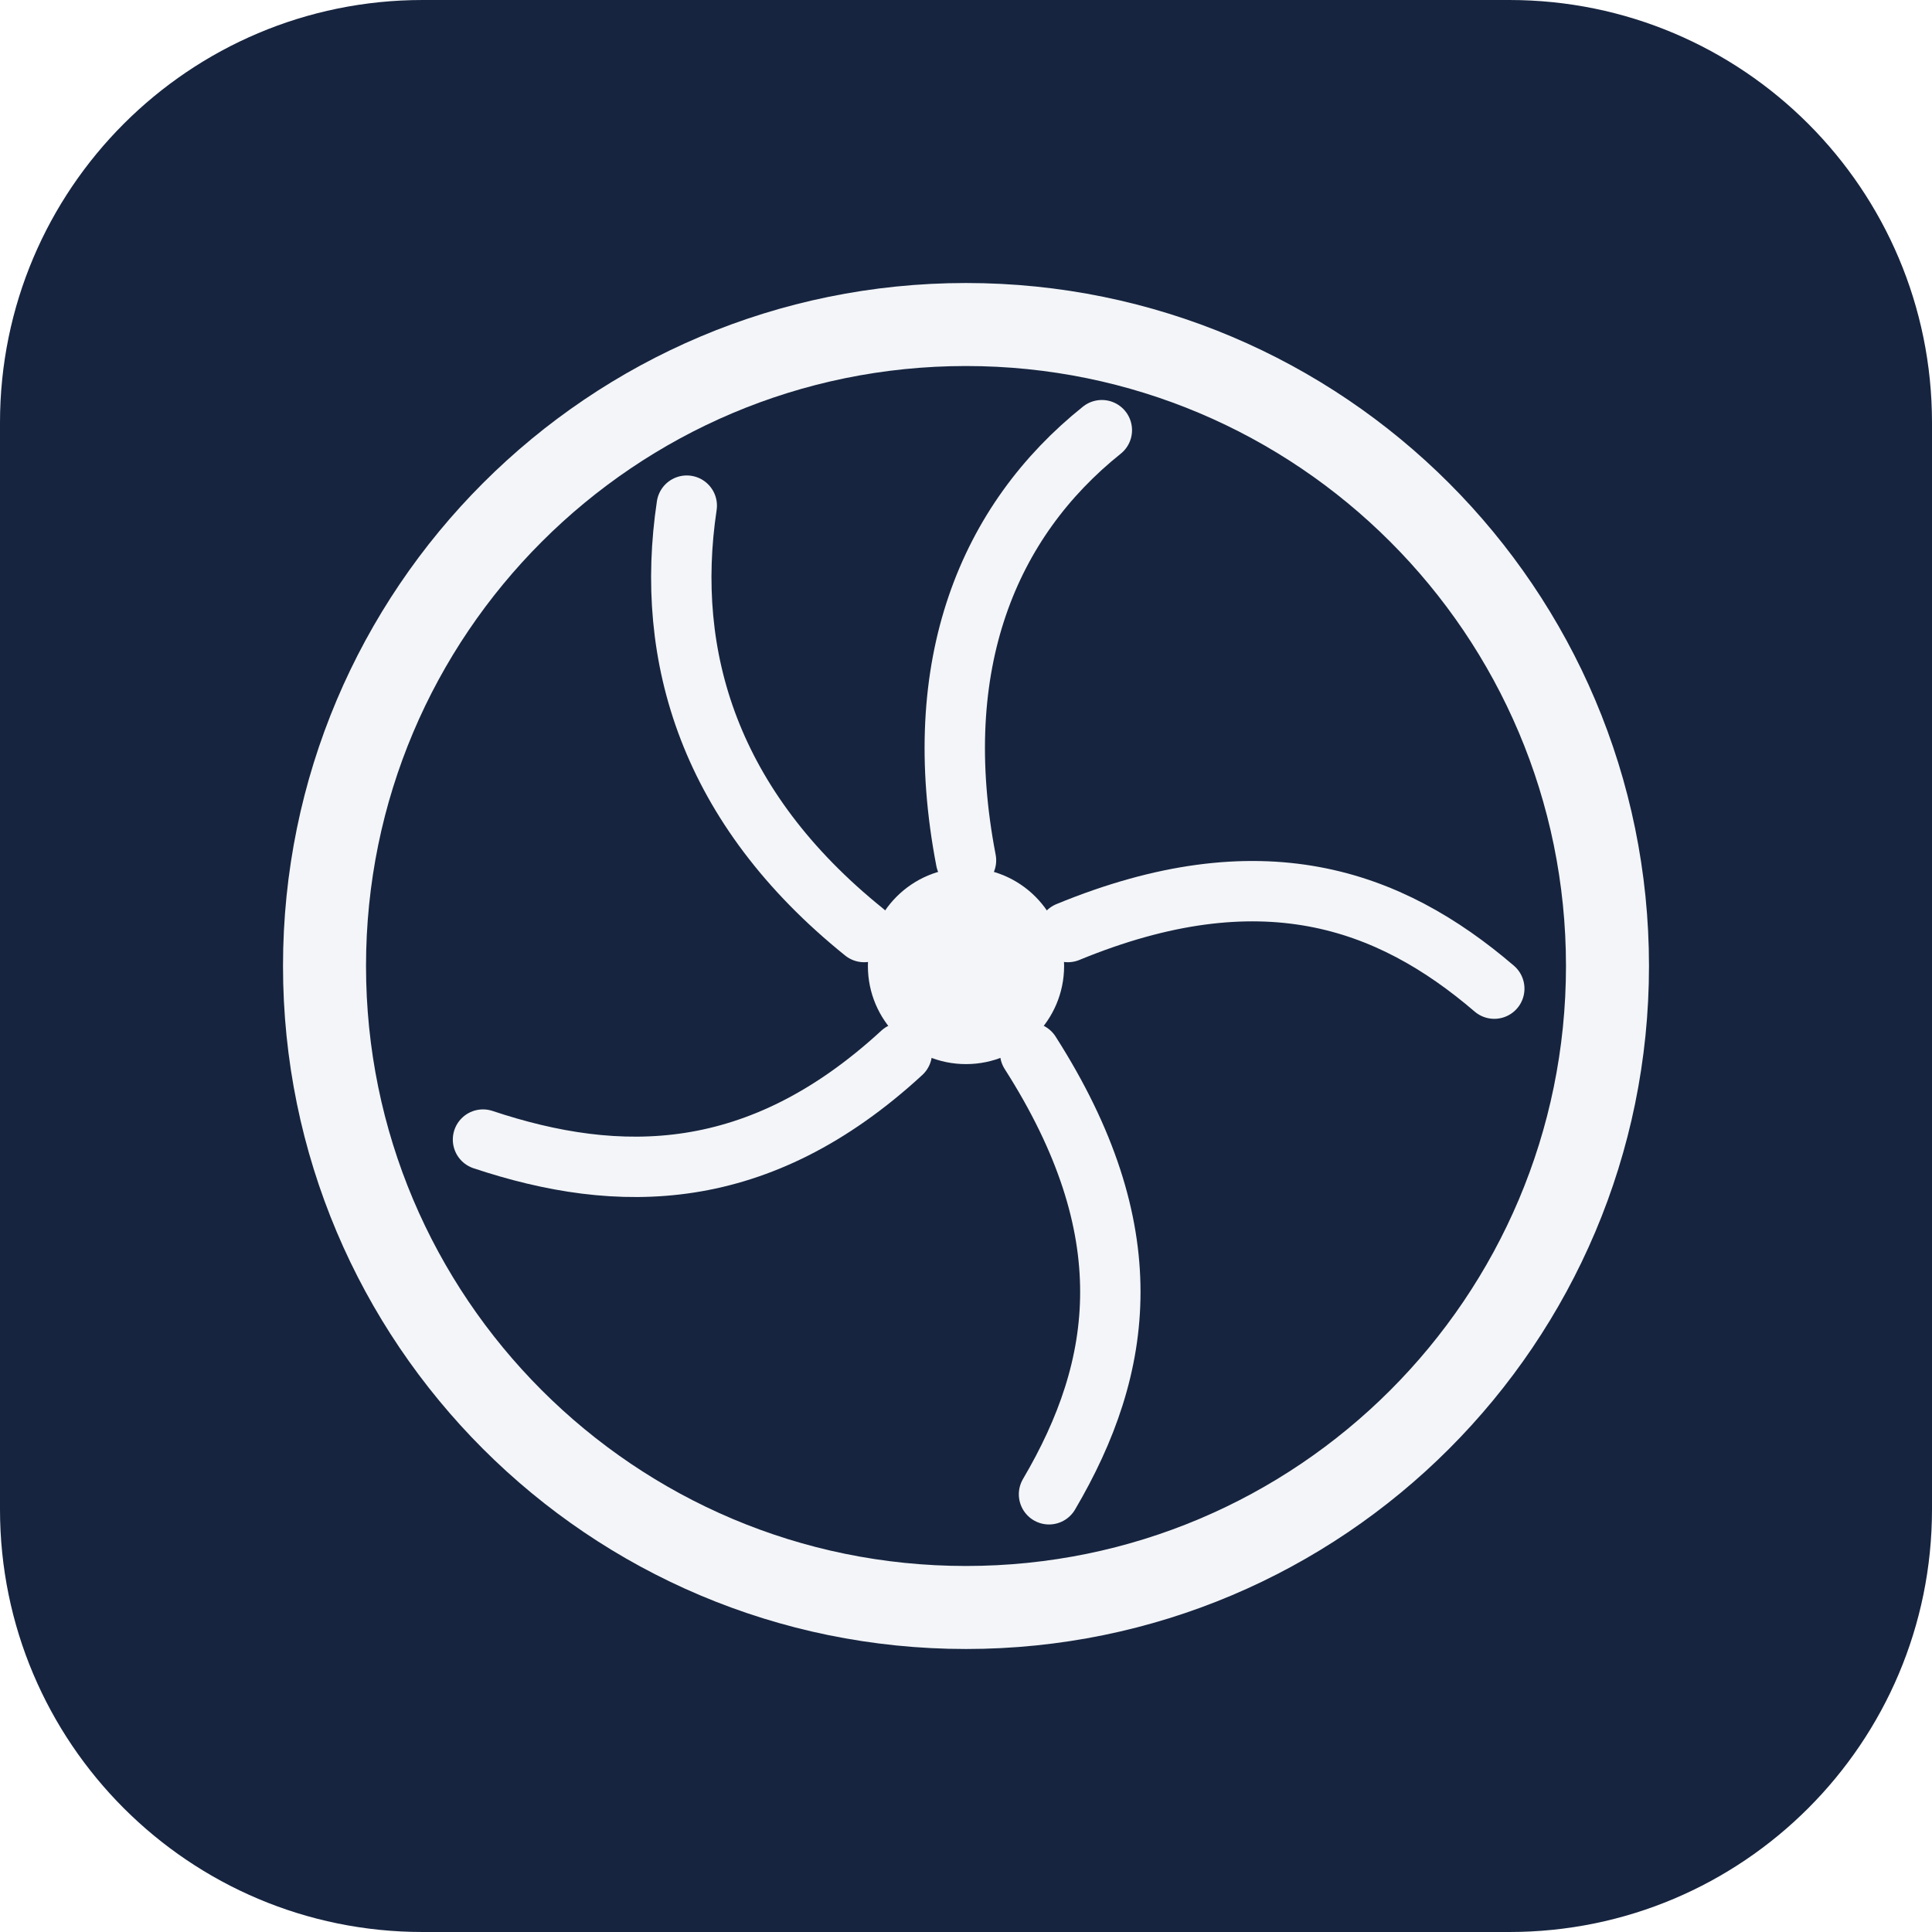
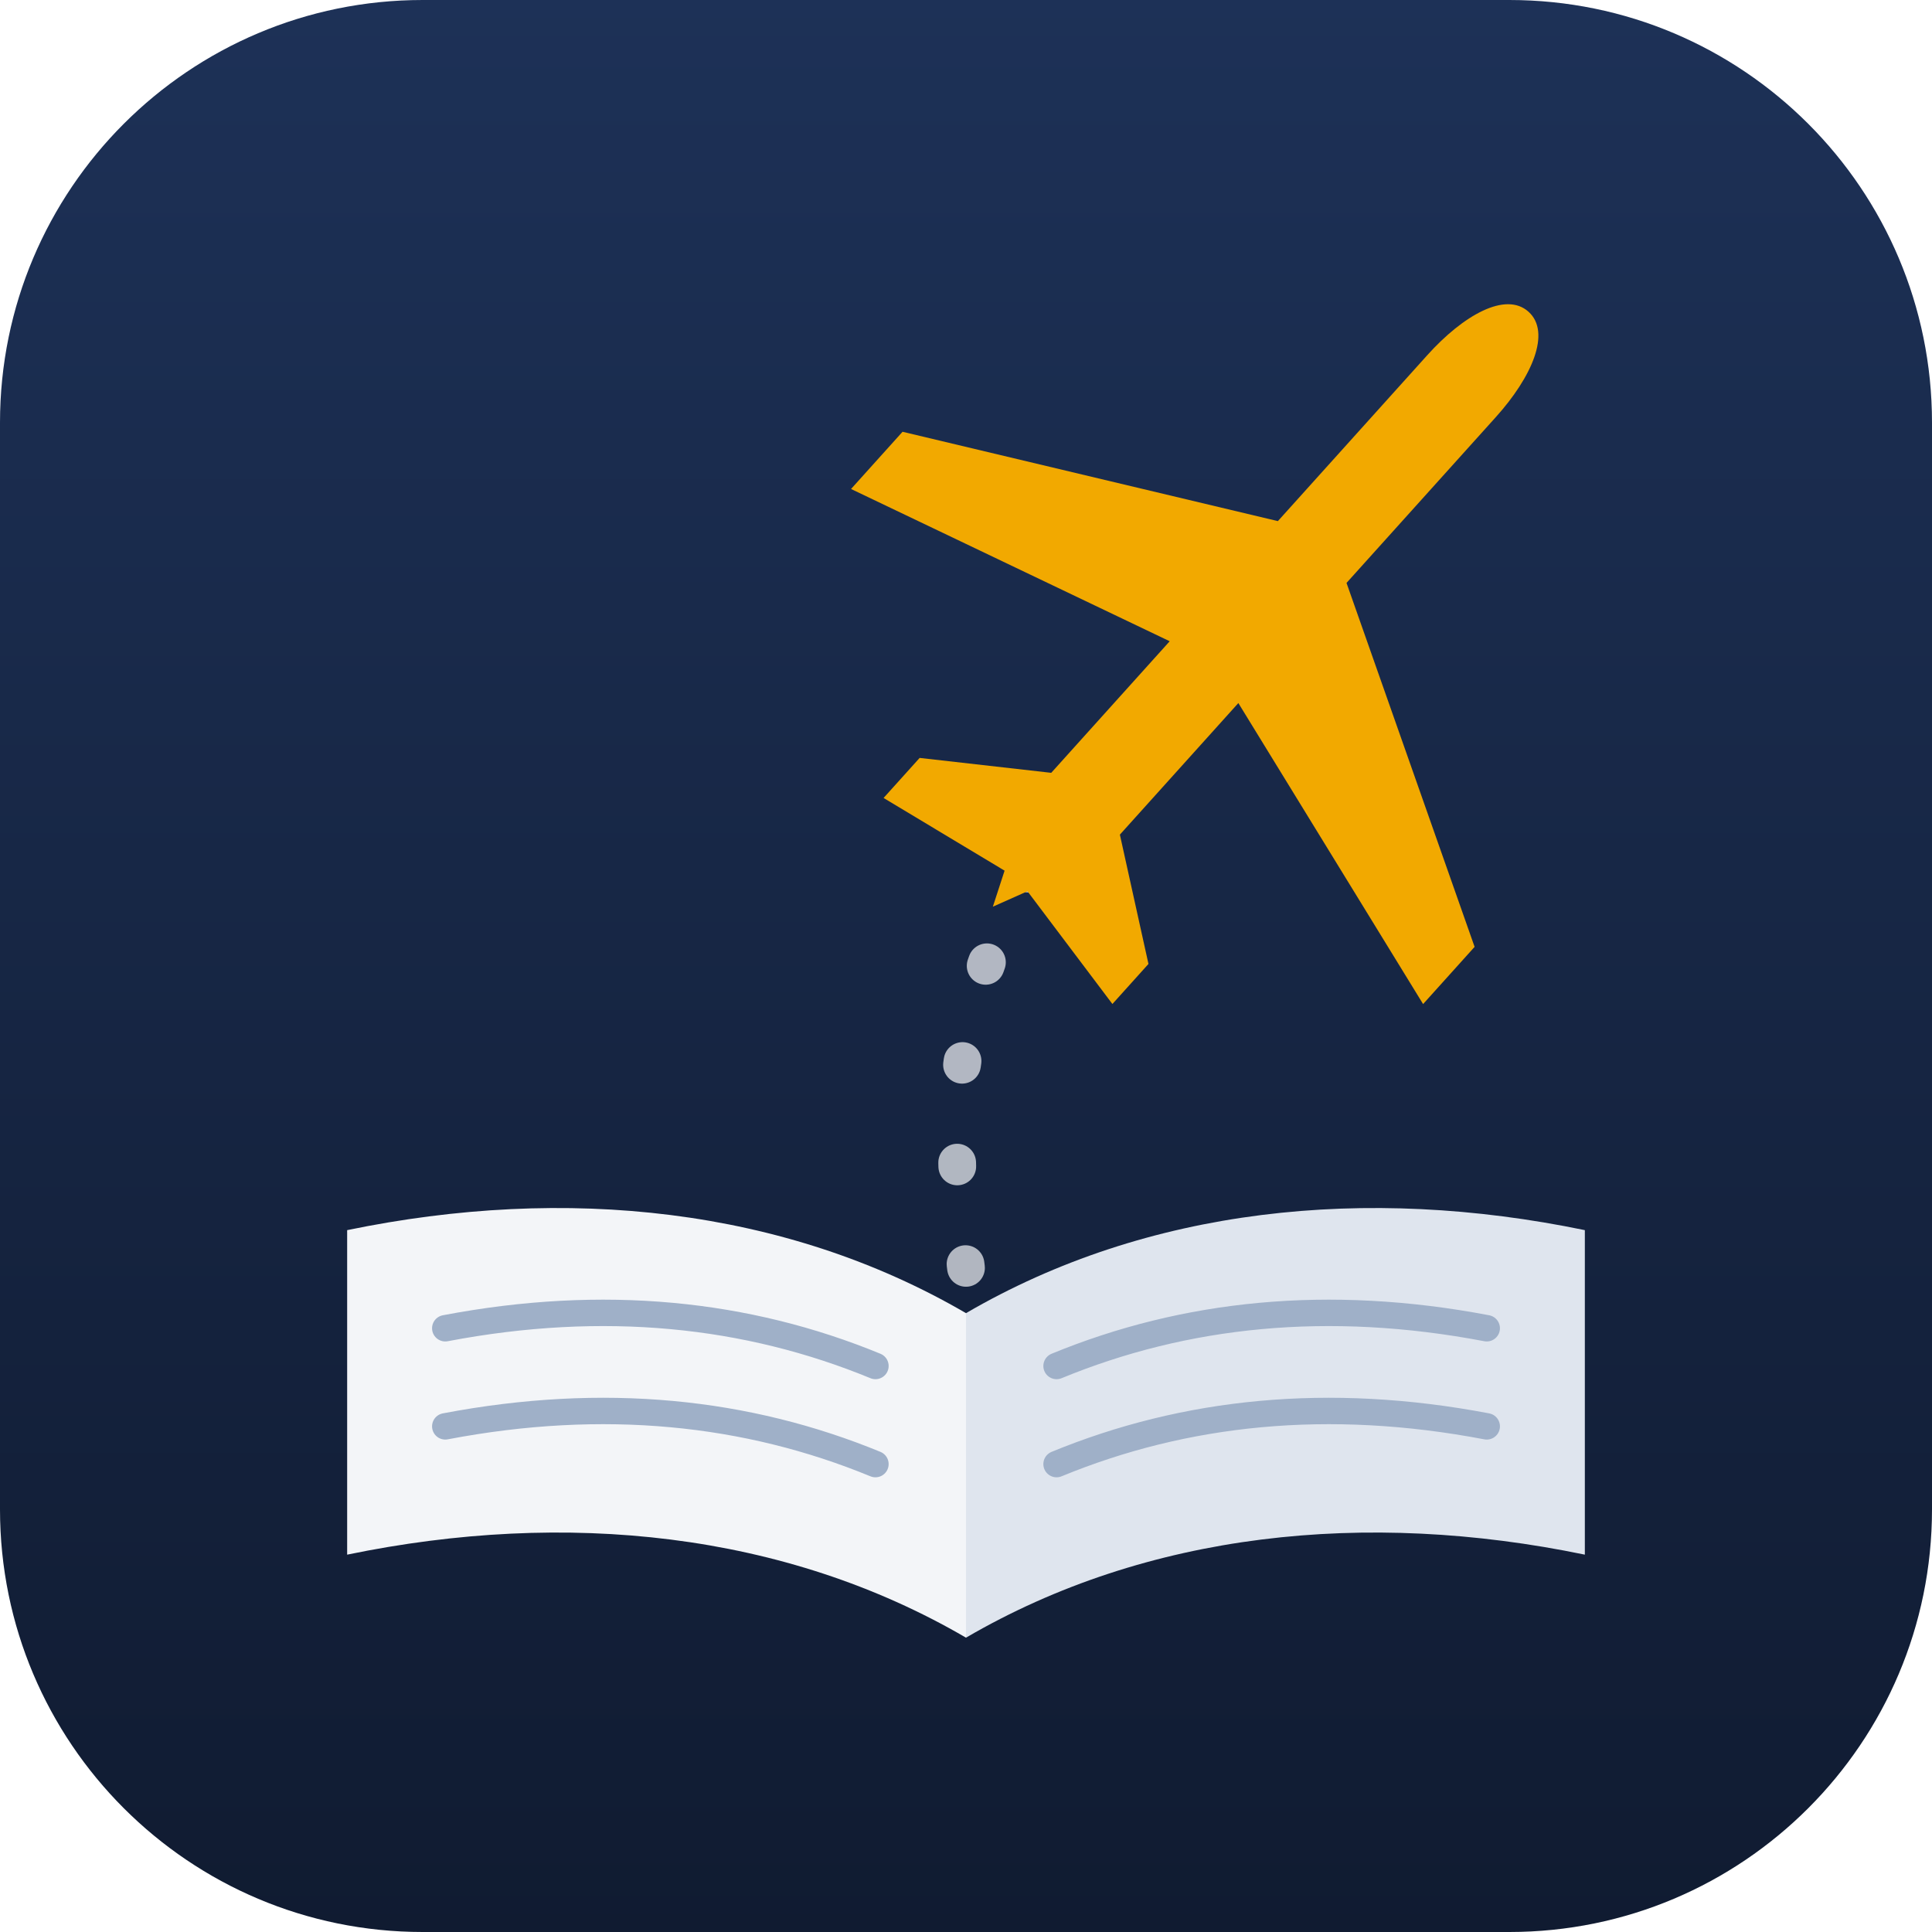
<svg xmlns="http://www.w3.org/2000/svg" viewBox="0 0 512 512">
-   <rect width="512" height="512" rx="112" fill="#16243f" />
-   <g transform="translate(256 256)" fill="none" stroke="#f3f5f8" stroke-linecap="round">
-     <circle r="170" stroke-width="22" />
-     <circle r="26" fill="#f3f5f8" stroke="none" />
-     <g stroke-width="16">
-       <path d="M0-28 C-10-80 6-118 36-142" />
-       <path d="M27-9 C78-30 112-18 140 6" />
-       <path d="M17 23 C47 70 42 106 22 140" />
-       <path d="M-17 23 C-55 58 -92 58 -128 46" />
-       <path d="M-27-9 C-68-42 -80-82 -74-122" />
+   <defs>
+     <linearGradient id="bg" x1="0" y1="0" x2="0" y2="1">
+       <stop offset="0" stop-color="#1d3157" />
+       <stop offset="1" stop-color="#101b31" />
+     </linearGradient>
+   </defs>
+   <rect width="512" height="512" rx="112" fill="url(#bg)" />
+   <g transform="translate(0 -40)">
+     <path d="M256 388C208 360 150 354 92 366V452C150 440 208 446 256 474Z" fill="#f3f5f8" />
+     <path d="M256 388C304 360 362 354 420 366V452C362 440 304 446 256 474Z" fill="#dfe5ee" />
+     <g stroke="#9fb0c8" stroke-width="7" stroke-linecap="round" fill="none">
+       <path d="M118 392C160 384 198 388 232 402" />
+       <path d="M118 418C160 410 198 414 232 428" />
+       <path d="M394 392C352 384 314 388 280 402" />
+       <path d="M394 418C352 410 314 414 280 428" />
    </g>
+     <path d="M256 376C250 330 252 286 300 236" fill="none" stroke="#f3f5f8" stroke-width="10" stroke-linecap="round" stroke-dasharray="1 26" opacity=".7" />
+   </g>
+   <g transform="translate(330 166) rotate(42) scale(1.02)">
+     <path fill="#f2a900" d="M0-110C8-110 12-98 12-84V-26L100 22V42L12 16V62L40 82V96L4 89 0 98-4 89-40 96V82L-12 62V16L-100 42V22L-12-26V-84C-12-98-8-110 0-110Z" />
  </g>
</svg>
